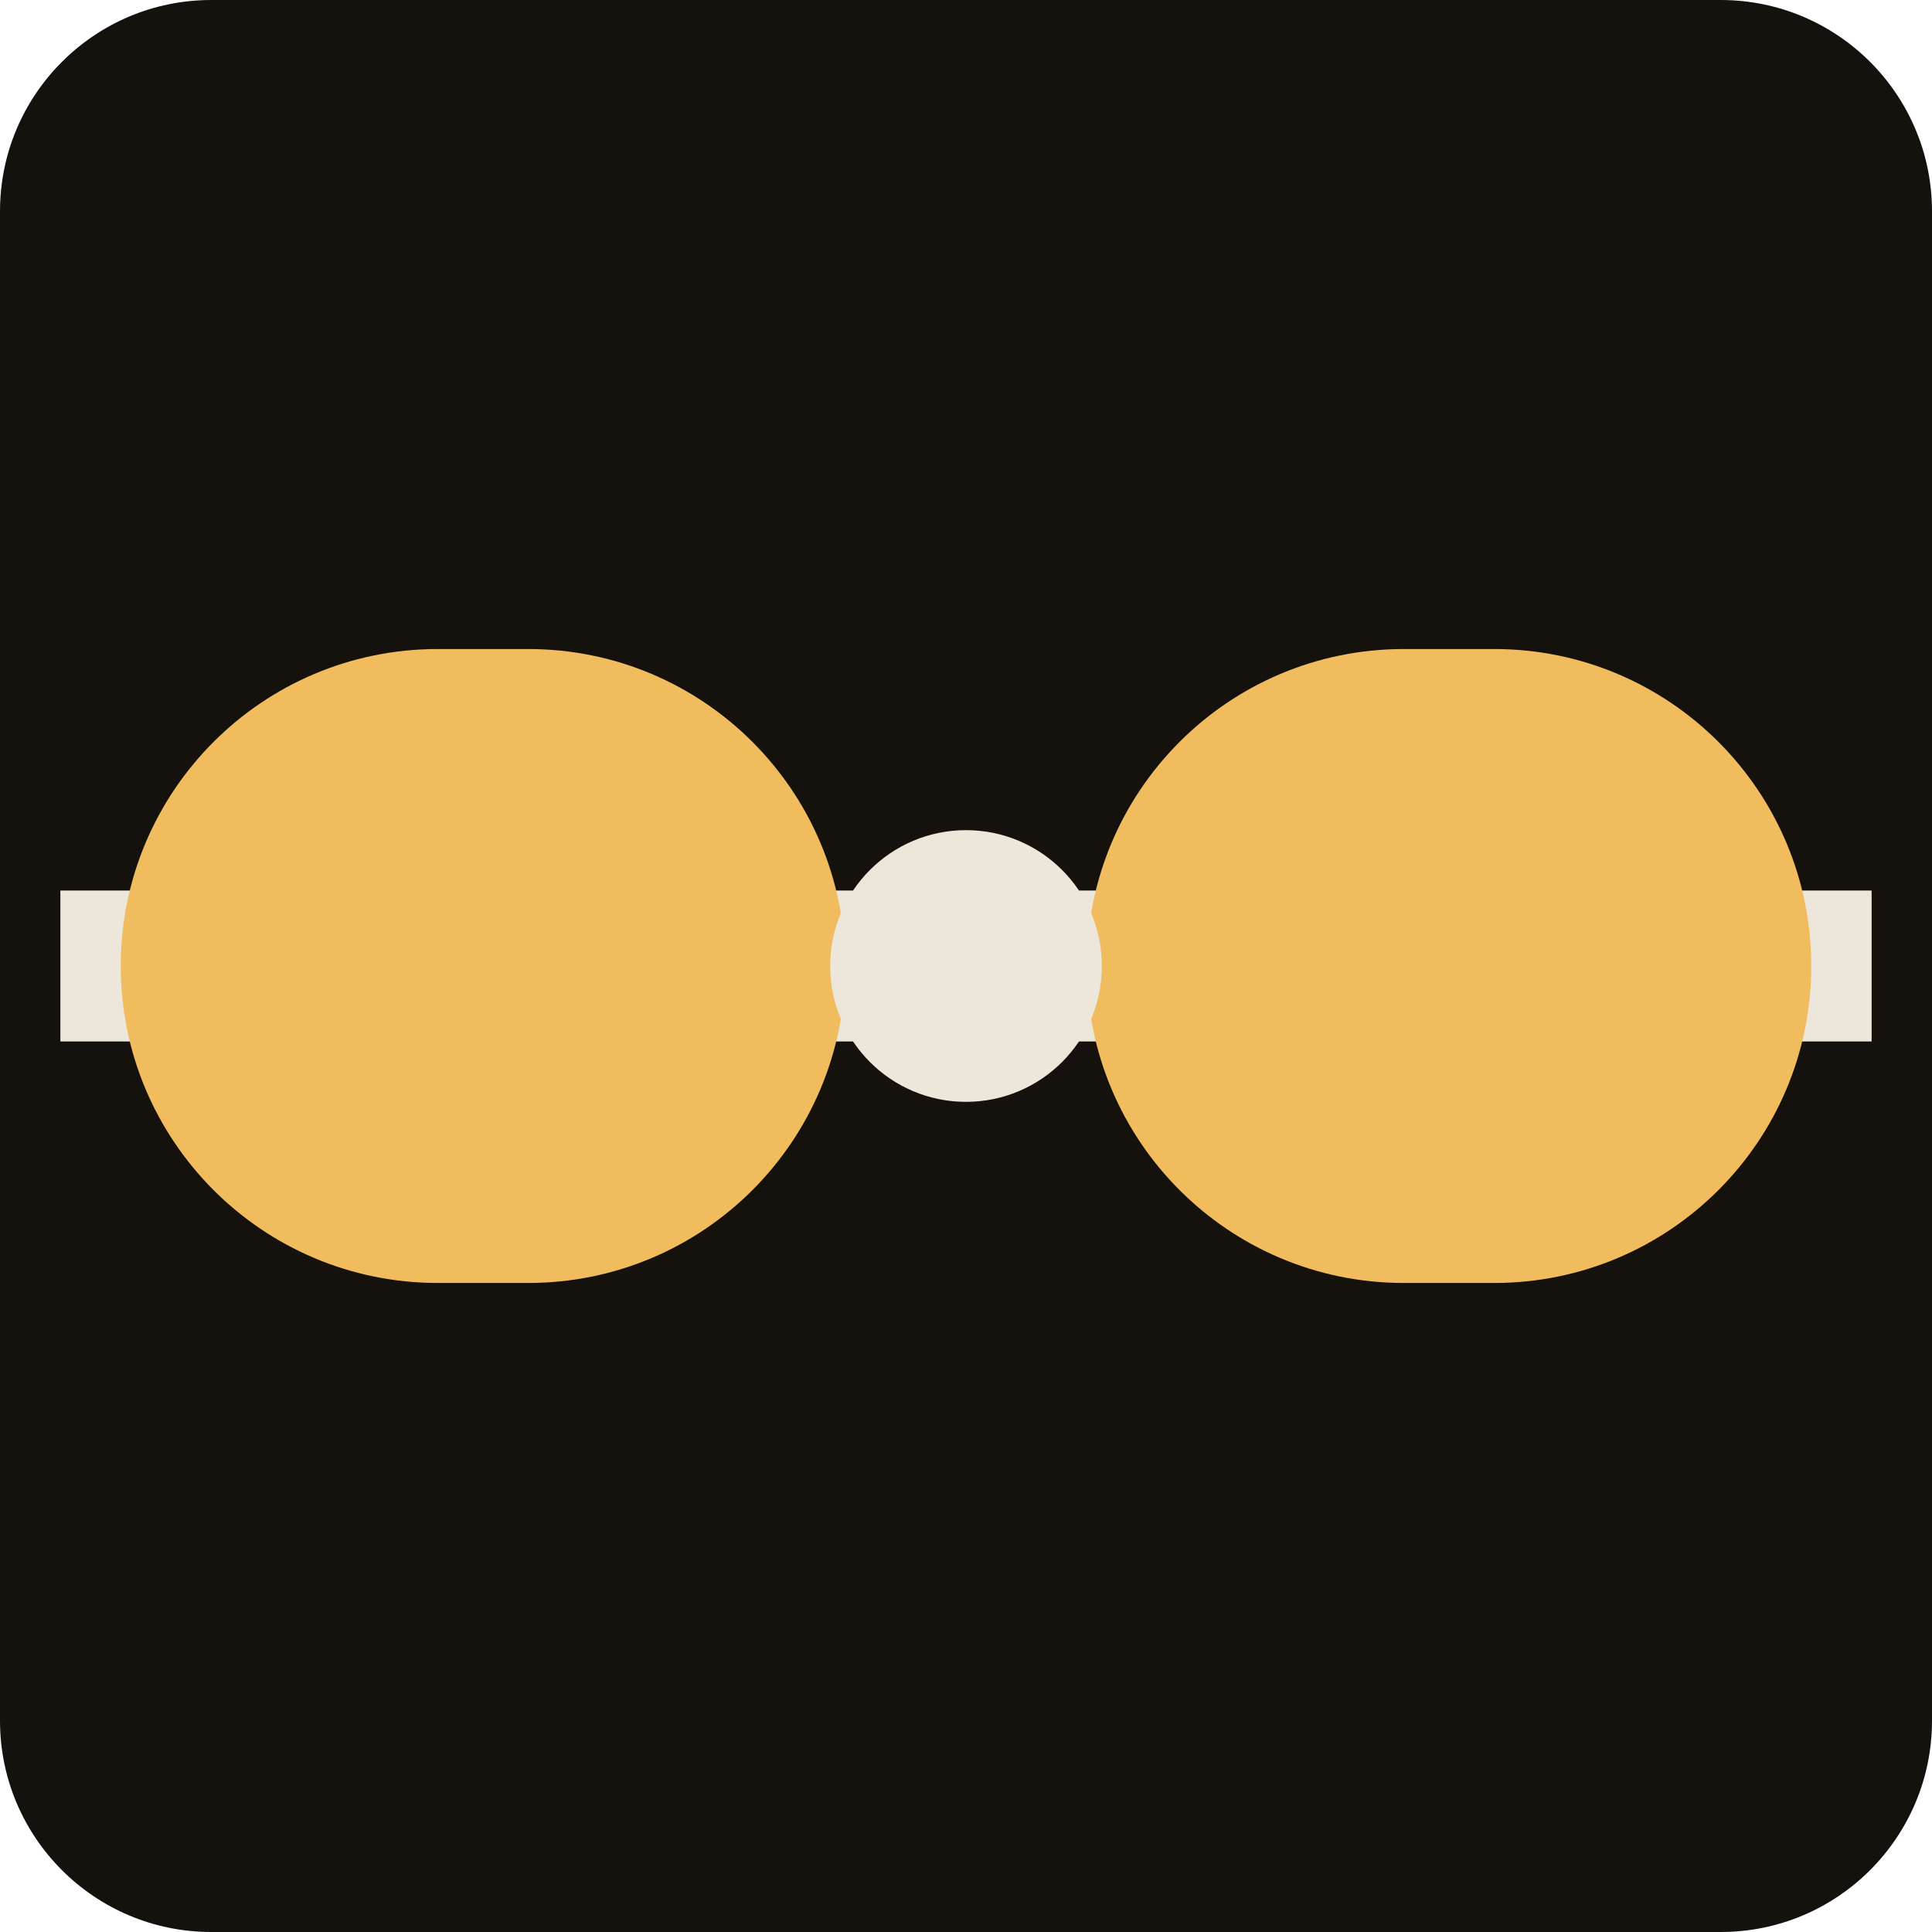
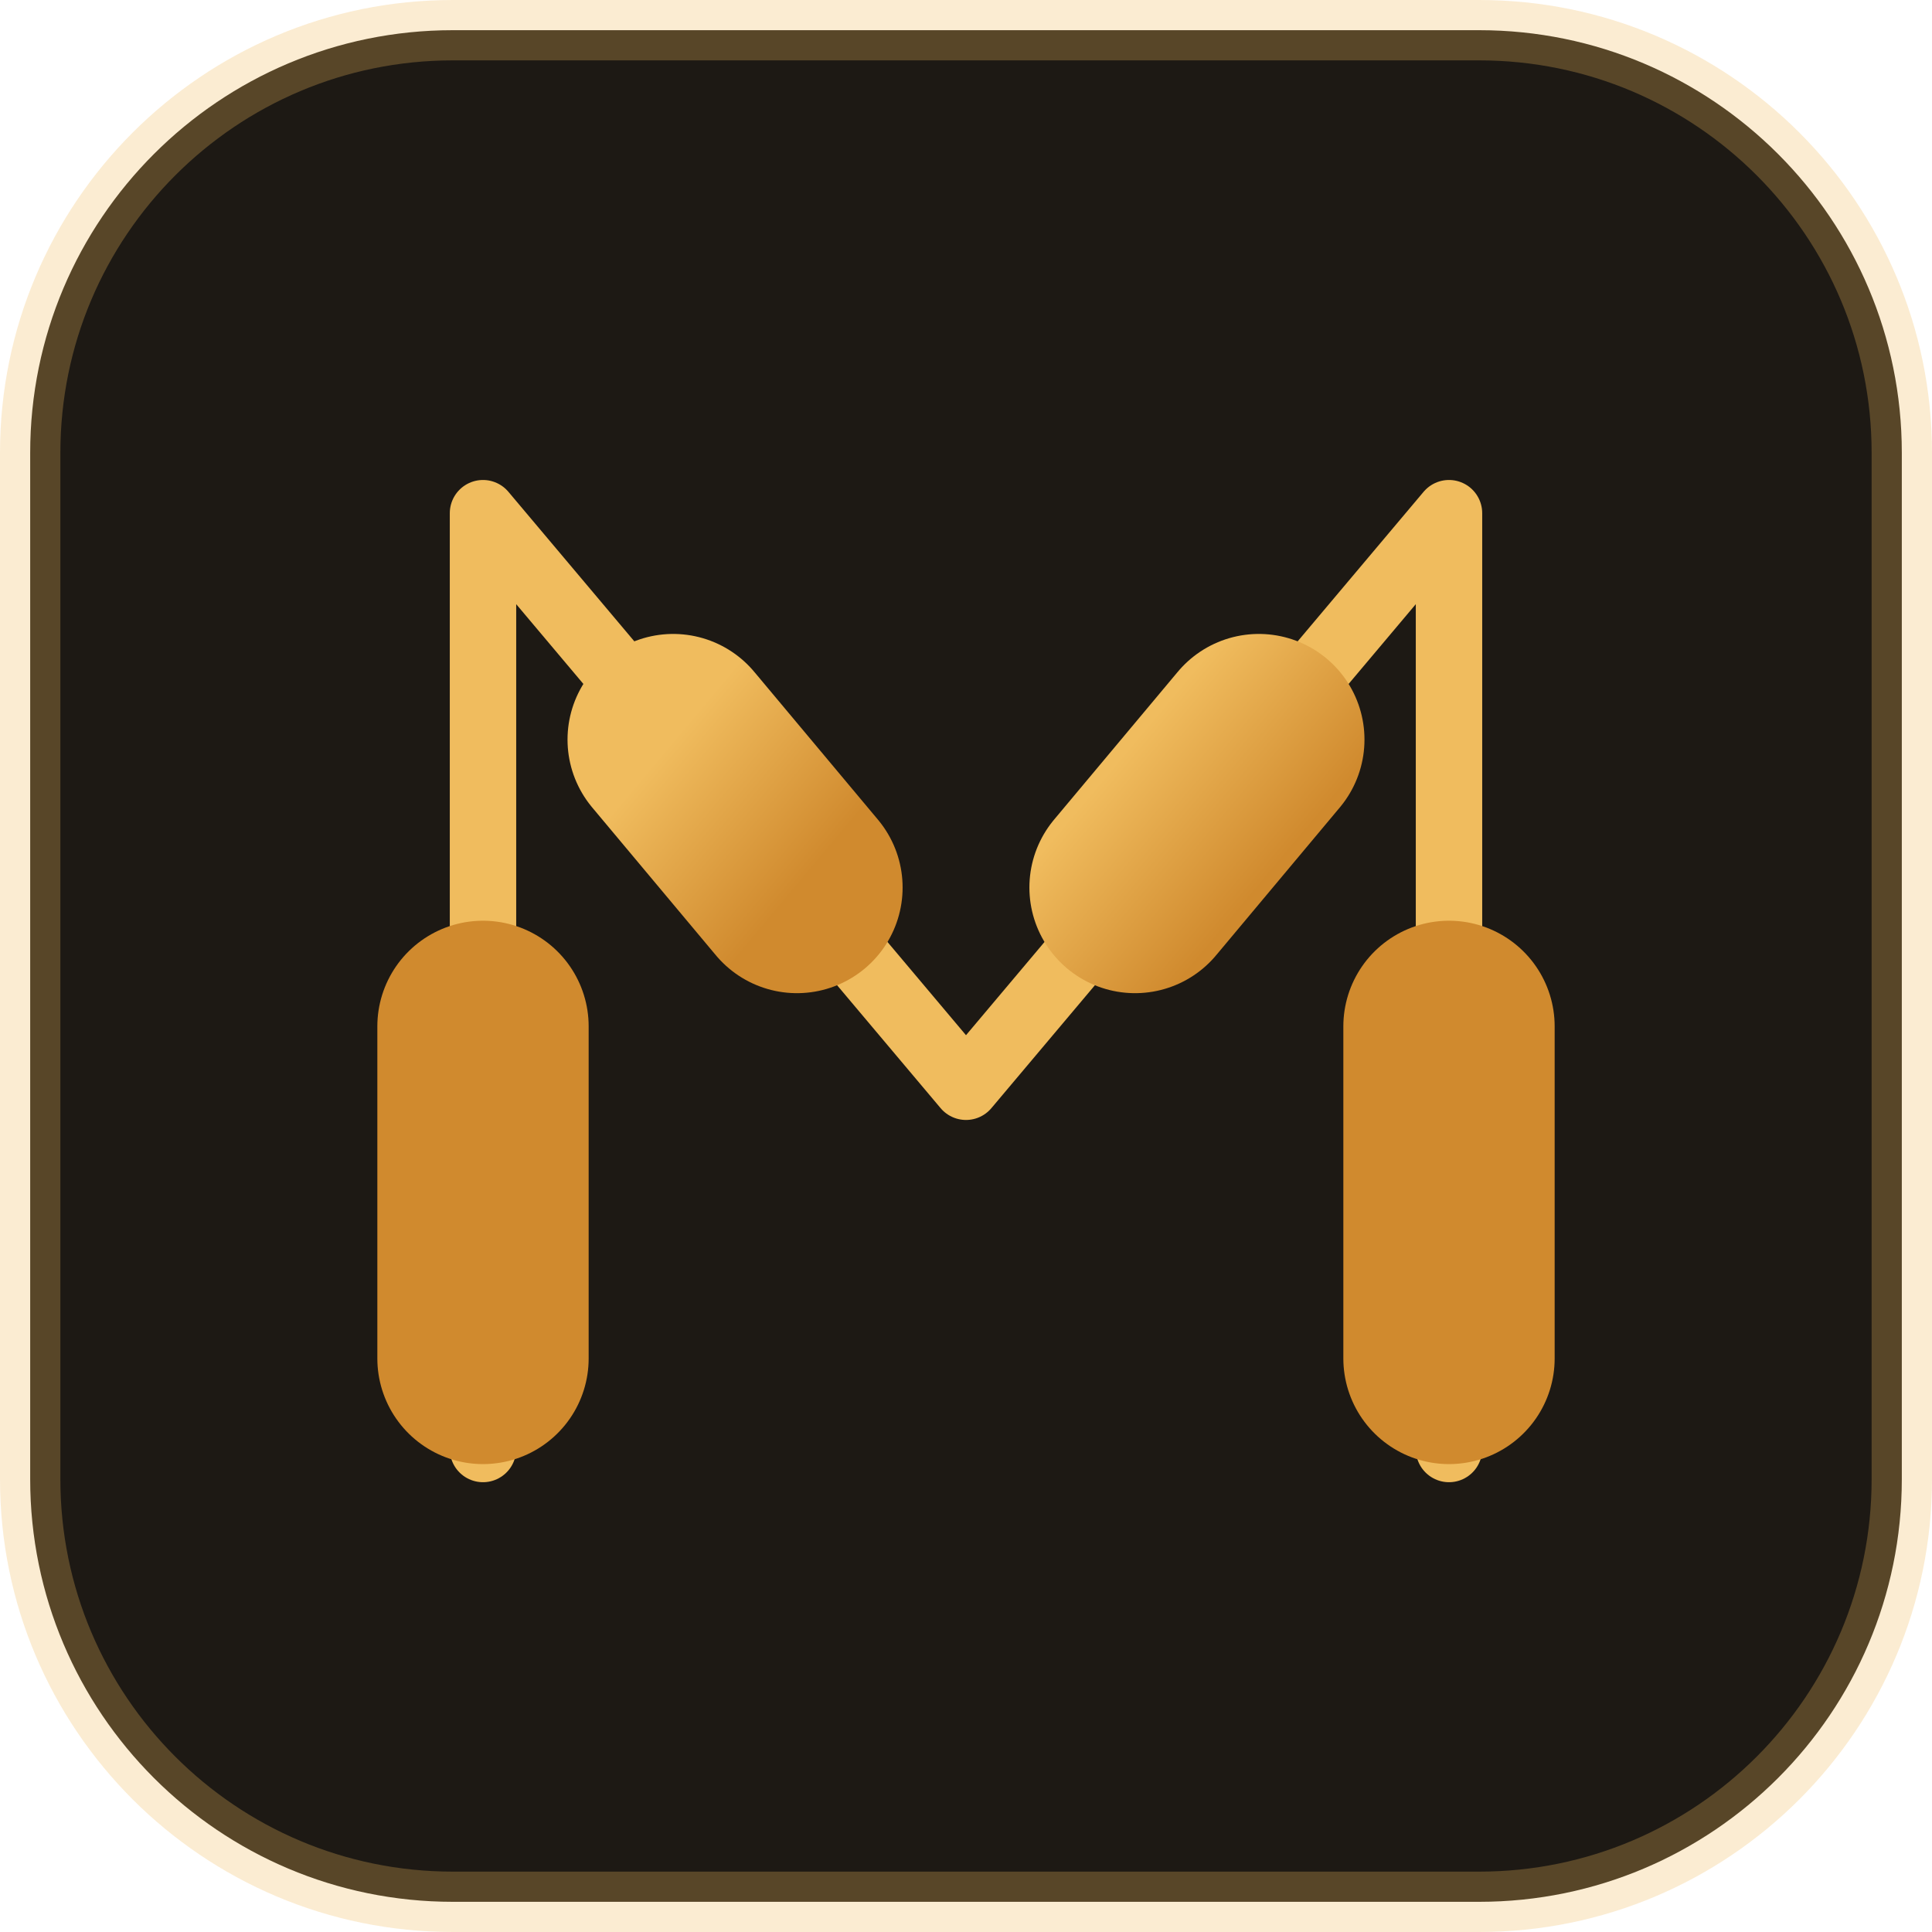
- <svg xmlns="http://www.w3.org/2000/svg" viewBox="0 0 128 128" width="128" height="128">
-   <rect width="128" height="128" rx="14" fill="#15120E" />
-   <rect x="4" y="59" width="120" height="10" fill="#EDE6DA" />
-   <rect x="8" y="43" width="48" height="42" rx="21" fill="#F0BC5E" />
-   <rect x="72" y="43" width="48" height="42" rx="21" fill="#F0BC5E" />
-   <circle cx="64" cy="64" r="9" fill="#EDE6DA" />
+ <svg xmlns="http://www.w3.org/2000/svg" viewBox="0 0 64 64">
+   <defs>
+     <linearGradient id="miel" x1="0" y1="0" x2="1" y2="1">
+       <stop offset="0" stop-color="#F0BC5E" />
+       <stop offset="1" stop-color="#D08A2E" />
+     </linearGradient>
+   </defs>
+   <rect x="1" y="1" width="62" height="62" rx="14" fill="#1D1914" stroke="#F0BC5E" stroke-opacity="0.28" stroke-width="2" />
+   <path d="M16 48V17L32 36L48 17V48" fill="none" stroke="#F0BC5E" stroke-width="2.2" stroke-linecap="round" stroke-linejoin="round" />
+   <g fill="none" stroke-width="7" stroke-linecap="round">
+     <path d="M16 45V34" stroke="#D08A2E" />
+     <path d="M48 45V34" stroke="#D08A2E" />
+     <path d="M22.3 24.5L26.4 29.4" stroke="url(#miel)" />
+     <path d="M41.7 24.5L37.6 29.4" stroke="url(#miel)" />
+   </g>
</svg>
